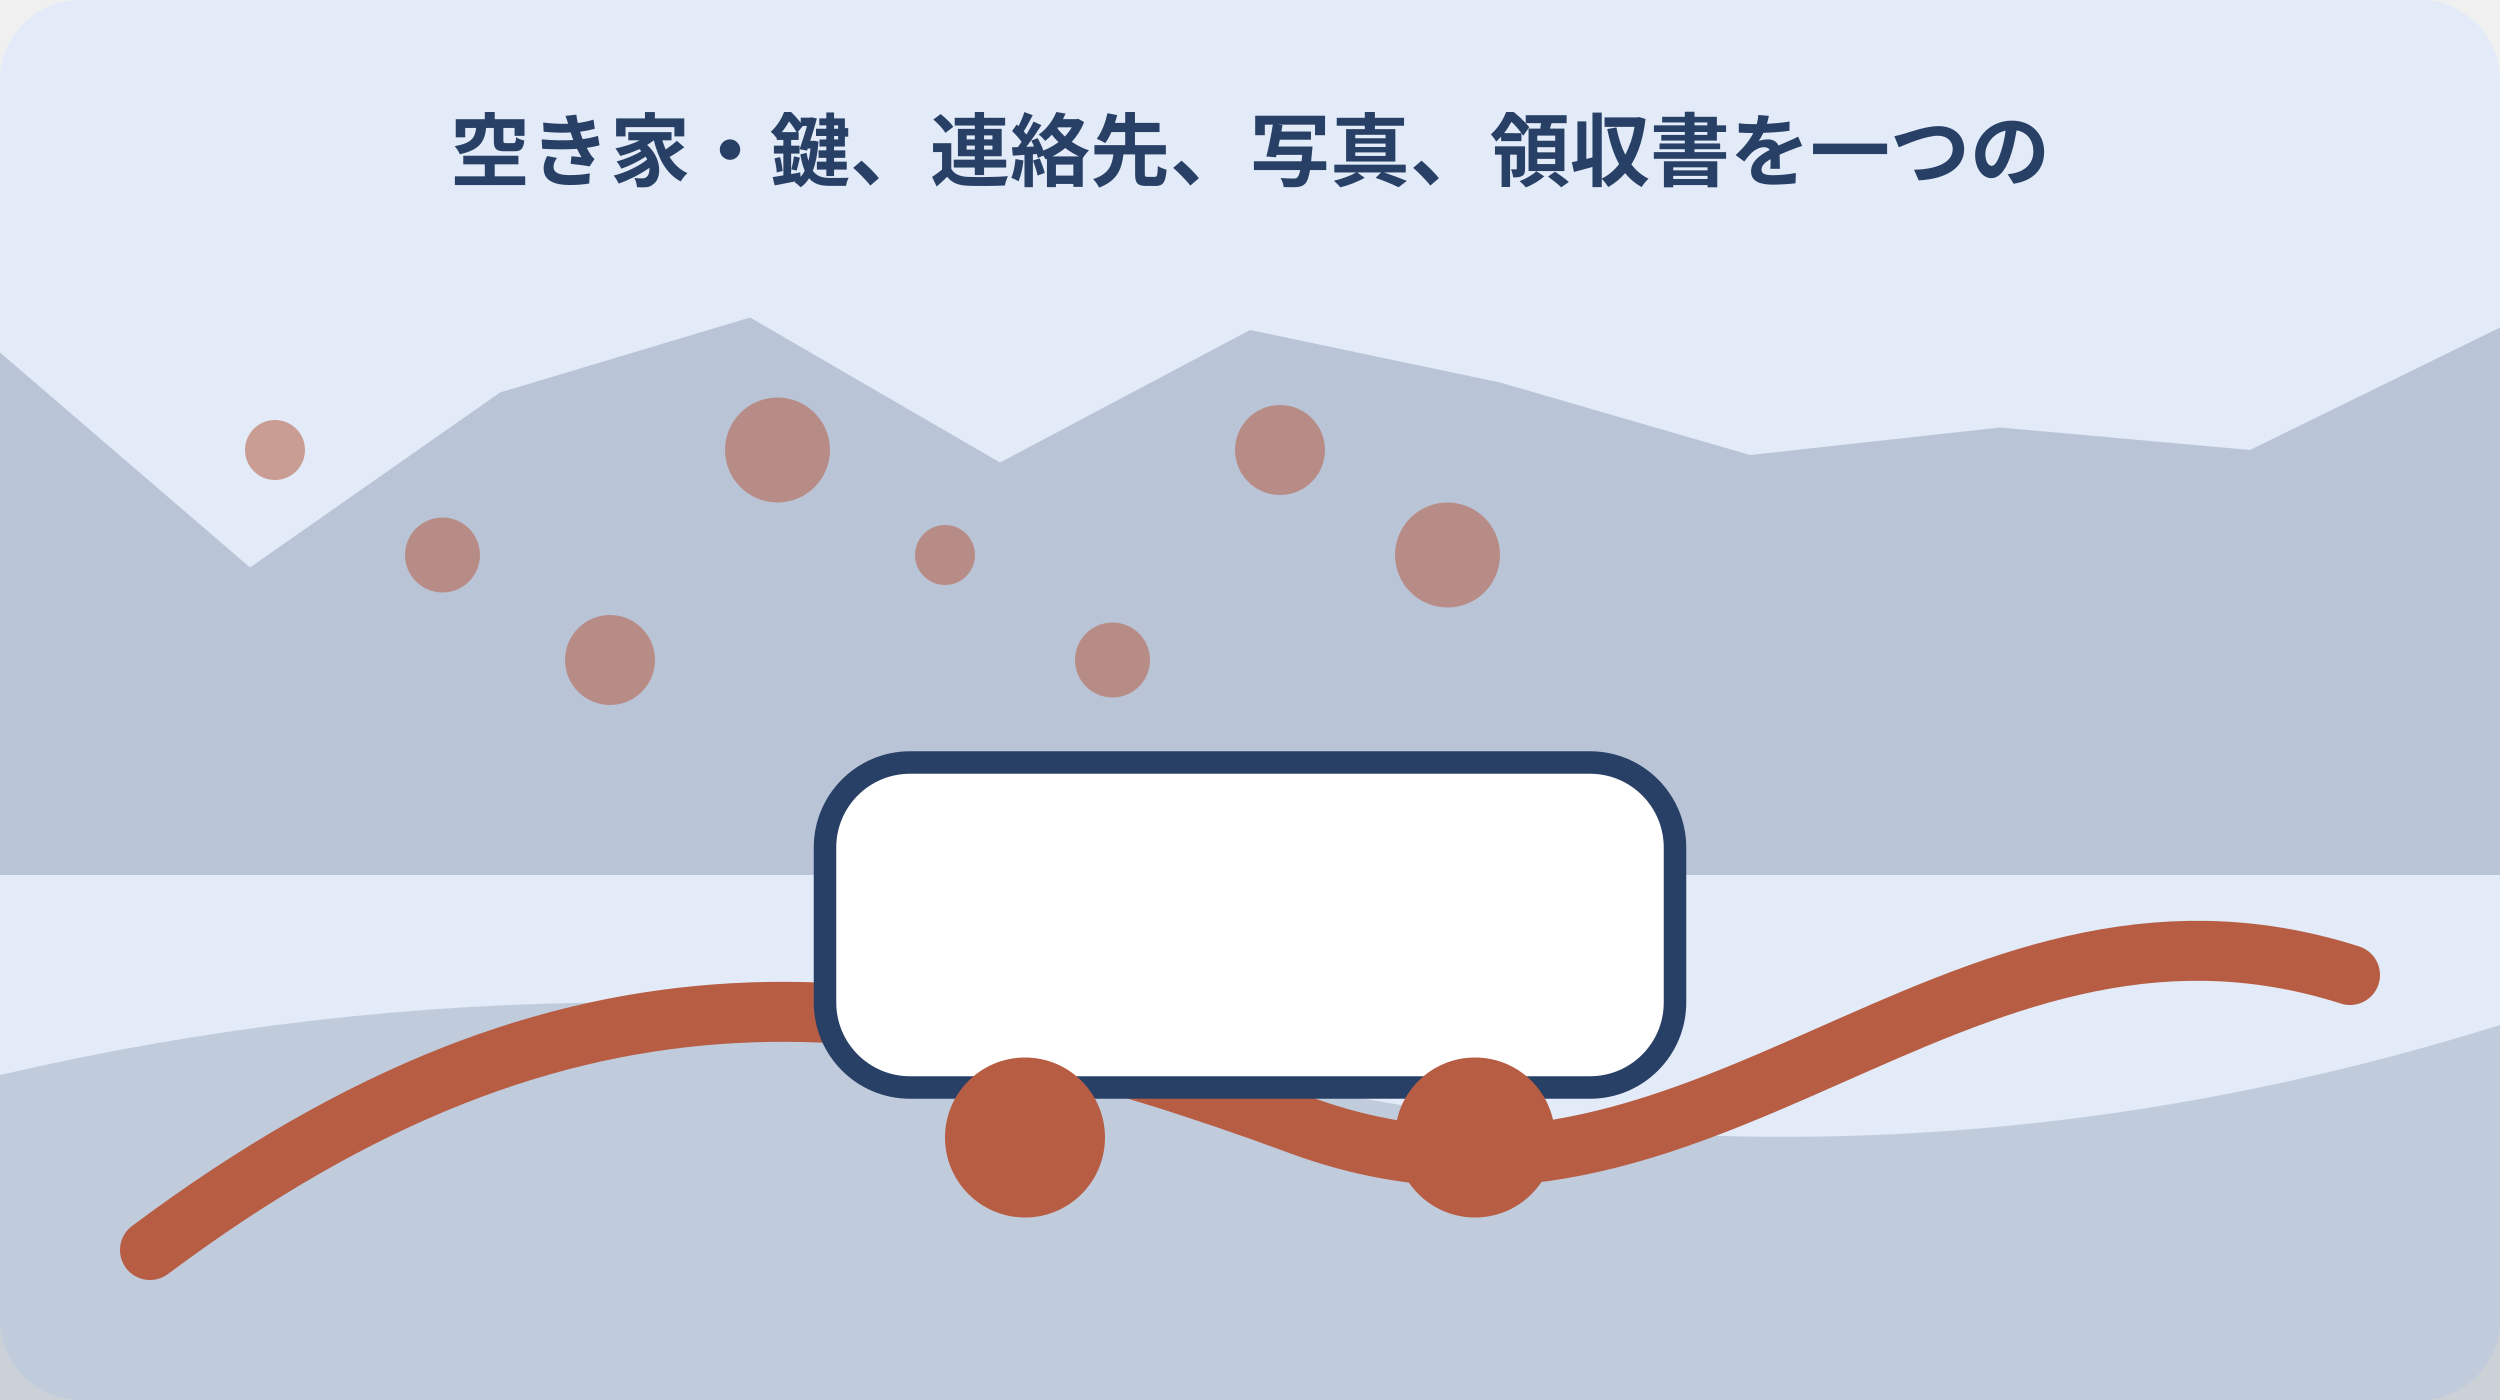
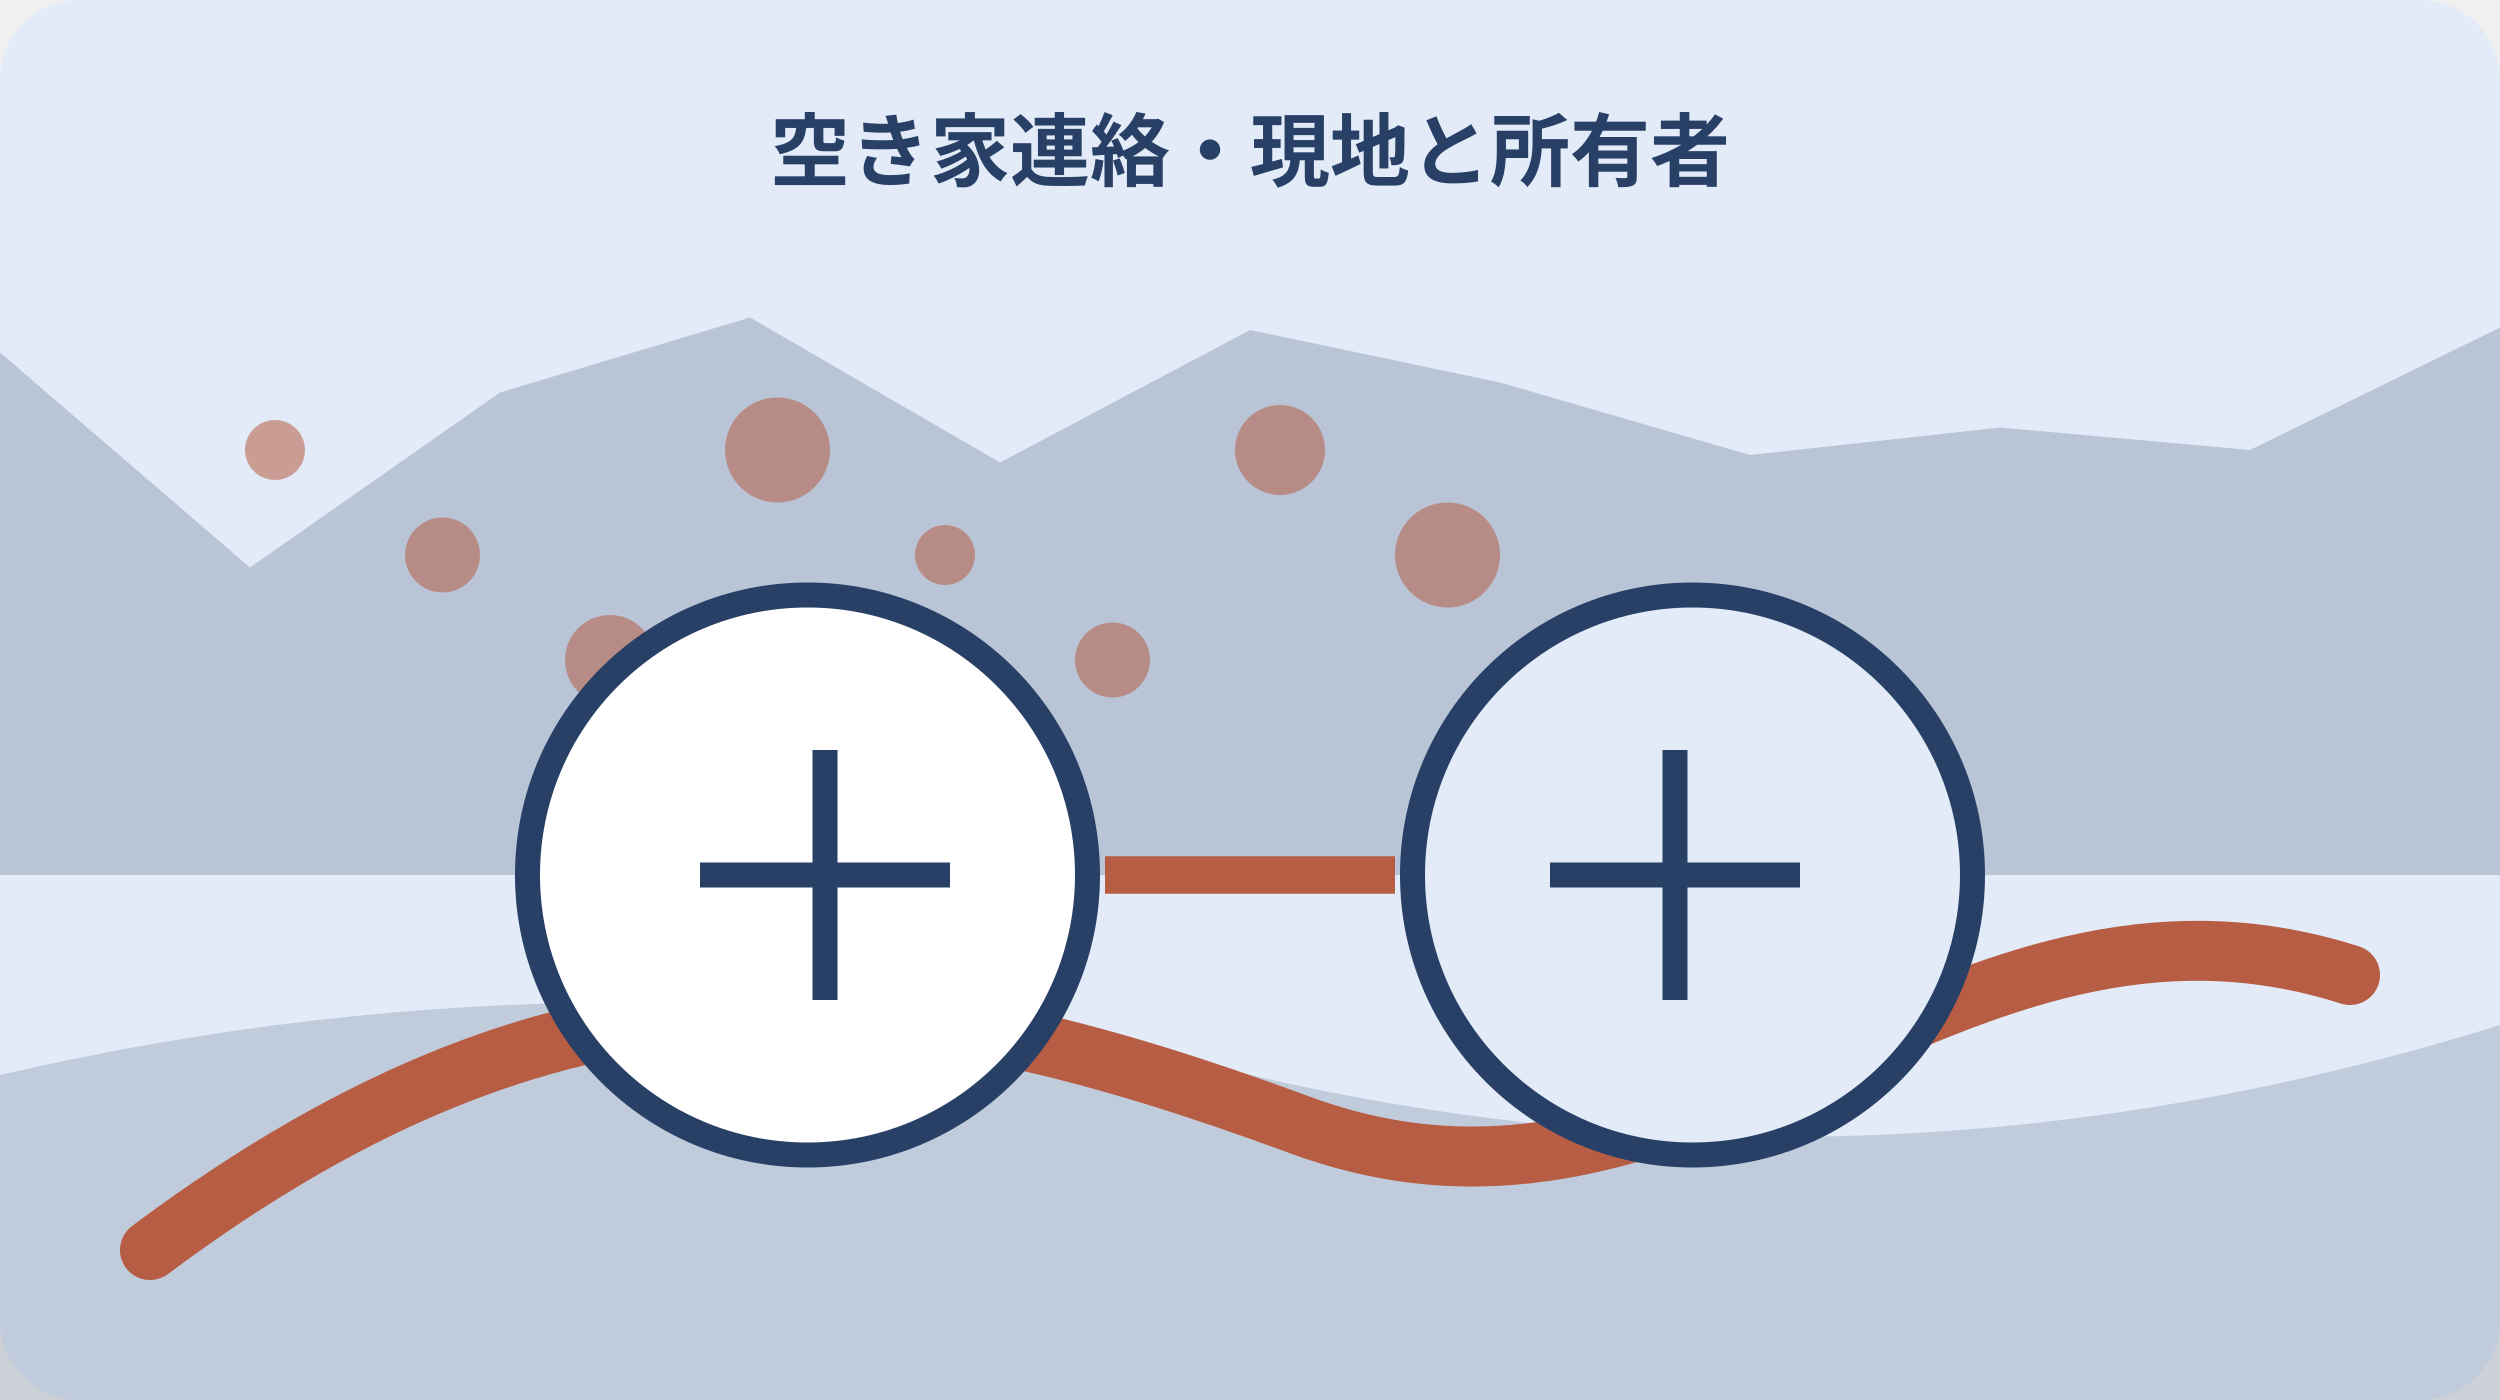
<svg xmlns="http://www.w3.org/2000/svg" width="1000" height="560" viewBox="0 0 1000 560" role="img" aria-labelledby="title desc" data-illustration="mori-editorial" data-topic-id="126" data-scene-index="2">
  <rect width="1000" height="560" rx="32" fill="#e2ebf7" />
  <polygon points="0,141 100,227 200,157 300,127 400,185 500,132 600,153 700,182 800,171 900,180 1000,131 1000,350 0,350" fill="#283f66" opacity=".22" />
  <path d="M0 430 Q250 372 500 430 T1000 410 V560 H0Z" fill="#283f66" opacity=".18" />
  <path d="M60 500 C230 373 360 391 520 450 S780 339 940 390" fill="none" stroke="#b75d43" stroke-width="24" stroke-linecap="round" />
  <circle cx="110" cy="180" r="12" fill="#b75d43" opacity=".55" />
  <circle cx="177" cy="222" r="15" fill="#b75d43" opacity=".55" />
  <circle cx="244" cy="264" r="18" fill="#b75d43" opacity=".55" />
  <circle cx="311" cy="180" r="21" fill="#b75d43" opacity=".55" />
  <circle cx="378" cy="222" r="12" fill="#b75d43" opacity=".55" />
  <circle cx="445" cy="264" r="15" fill="#b75d43" opacity=".55" />
  <circle cx="512" cy="180" r="18" fill="#b75d43" opacity=".55" />
  <circle cx="579" cy="222" r="21" fill="#b75d43" opacity=".55" />
-   <g data-scene="transport">
-     <rect x="330" y="305" width="340" height="130" rx="34" fill="#fff" stroke="#283f66" stroke-width="9" />
-     <circle cx="410" cy="455" r="32" fill="#b75d43" />
-     <circle cx="590" cy="455" r="32" fill="#b75d43" />
+   <g data-scene="neighbor-owner-manager-contact-route">
+     <circle cx="323" cy="350" r="112" fill="#fff" stroke="#283f66" stroke-width="10" />
+     <circle cx="677" cy="350" r="112" fill="#e2ebf7" stroke="#283f66" stroke-width="10" />
+     <path d="M442 350h116" stroke="#b75d43" stroke-width="15" />
+     <path d="M280 350h100M330 300v100M620 350h100M670 300v100" stroke="#283f66" stroke-width="10" />
  </g>
-   <text x="500" y="72" text-anchor="middle" font-family="sans-serif" font-size="32" font-weight="700" fill="#283f66">空き家・鍵、連絡先、写真、領収書を一つの</text>
+   <text x="500" y="72" text-anchor="middle" font-family="sans-serif" font-size="32" font-weight="700" fill="#283f66">空き家連絡・現地と所有者</text>
</svg>
